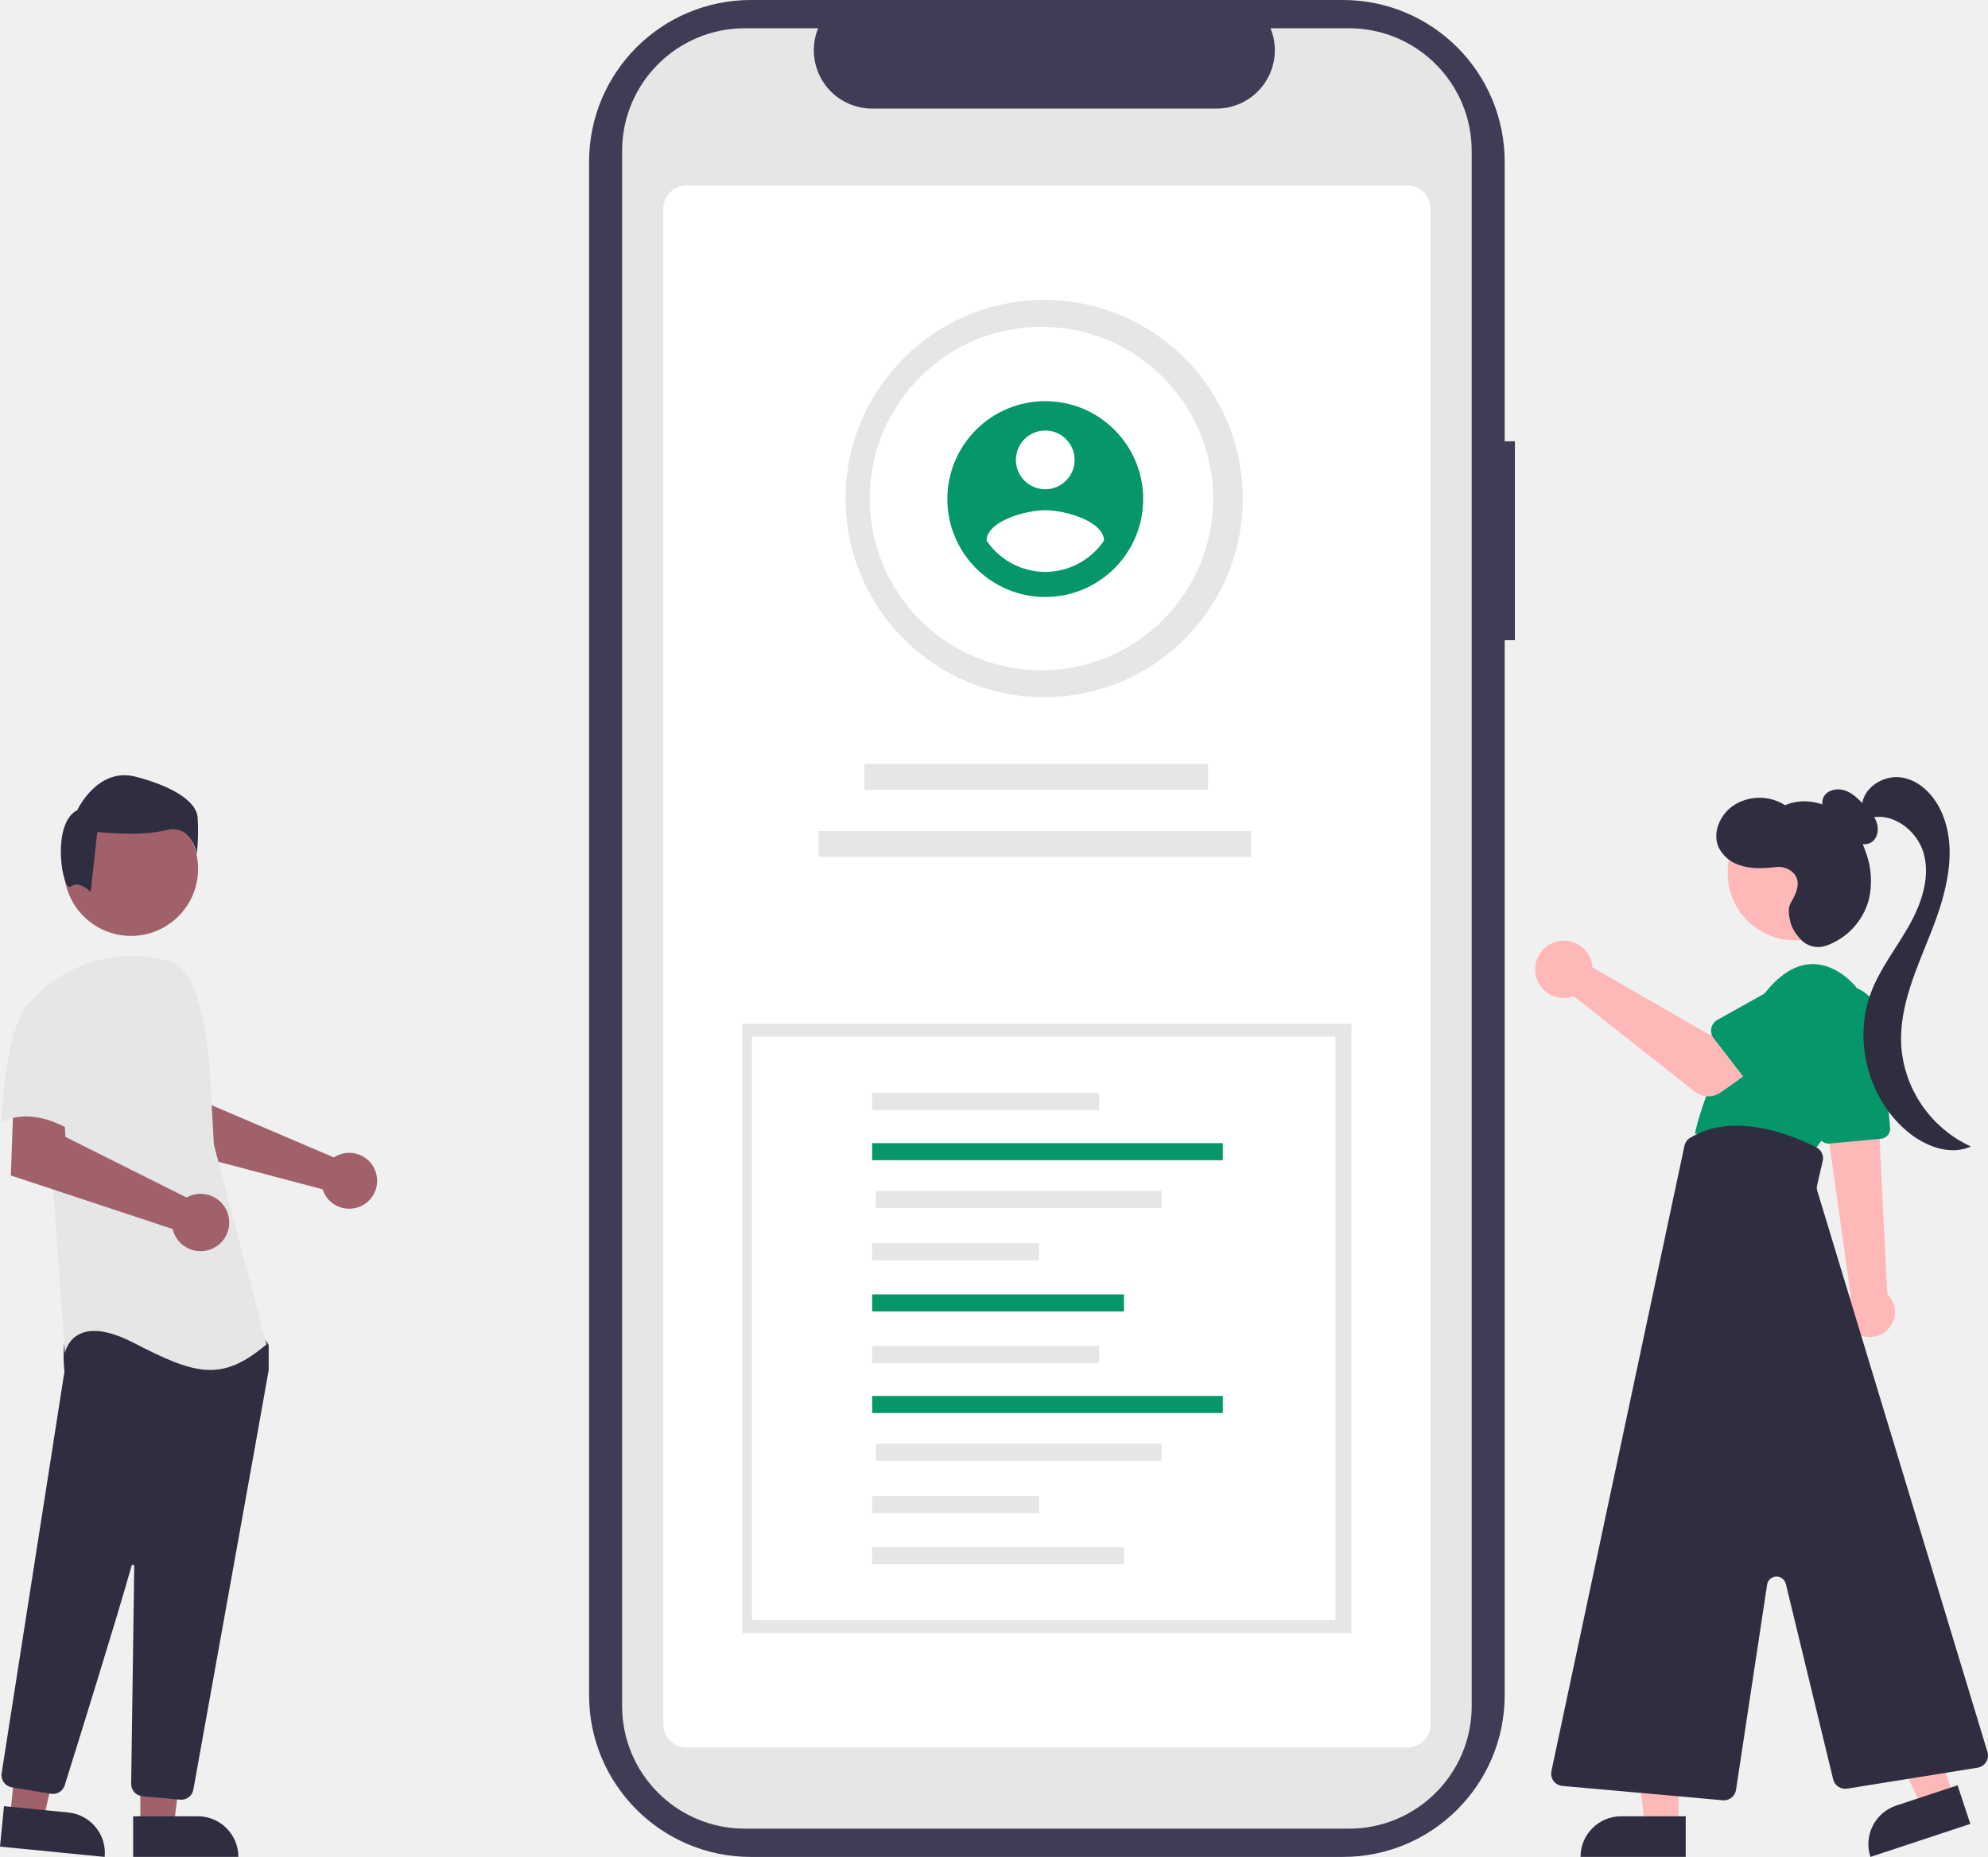
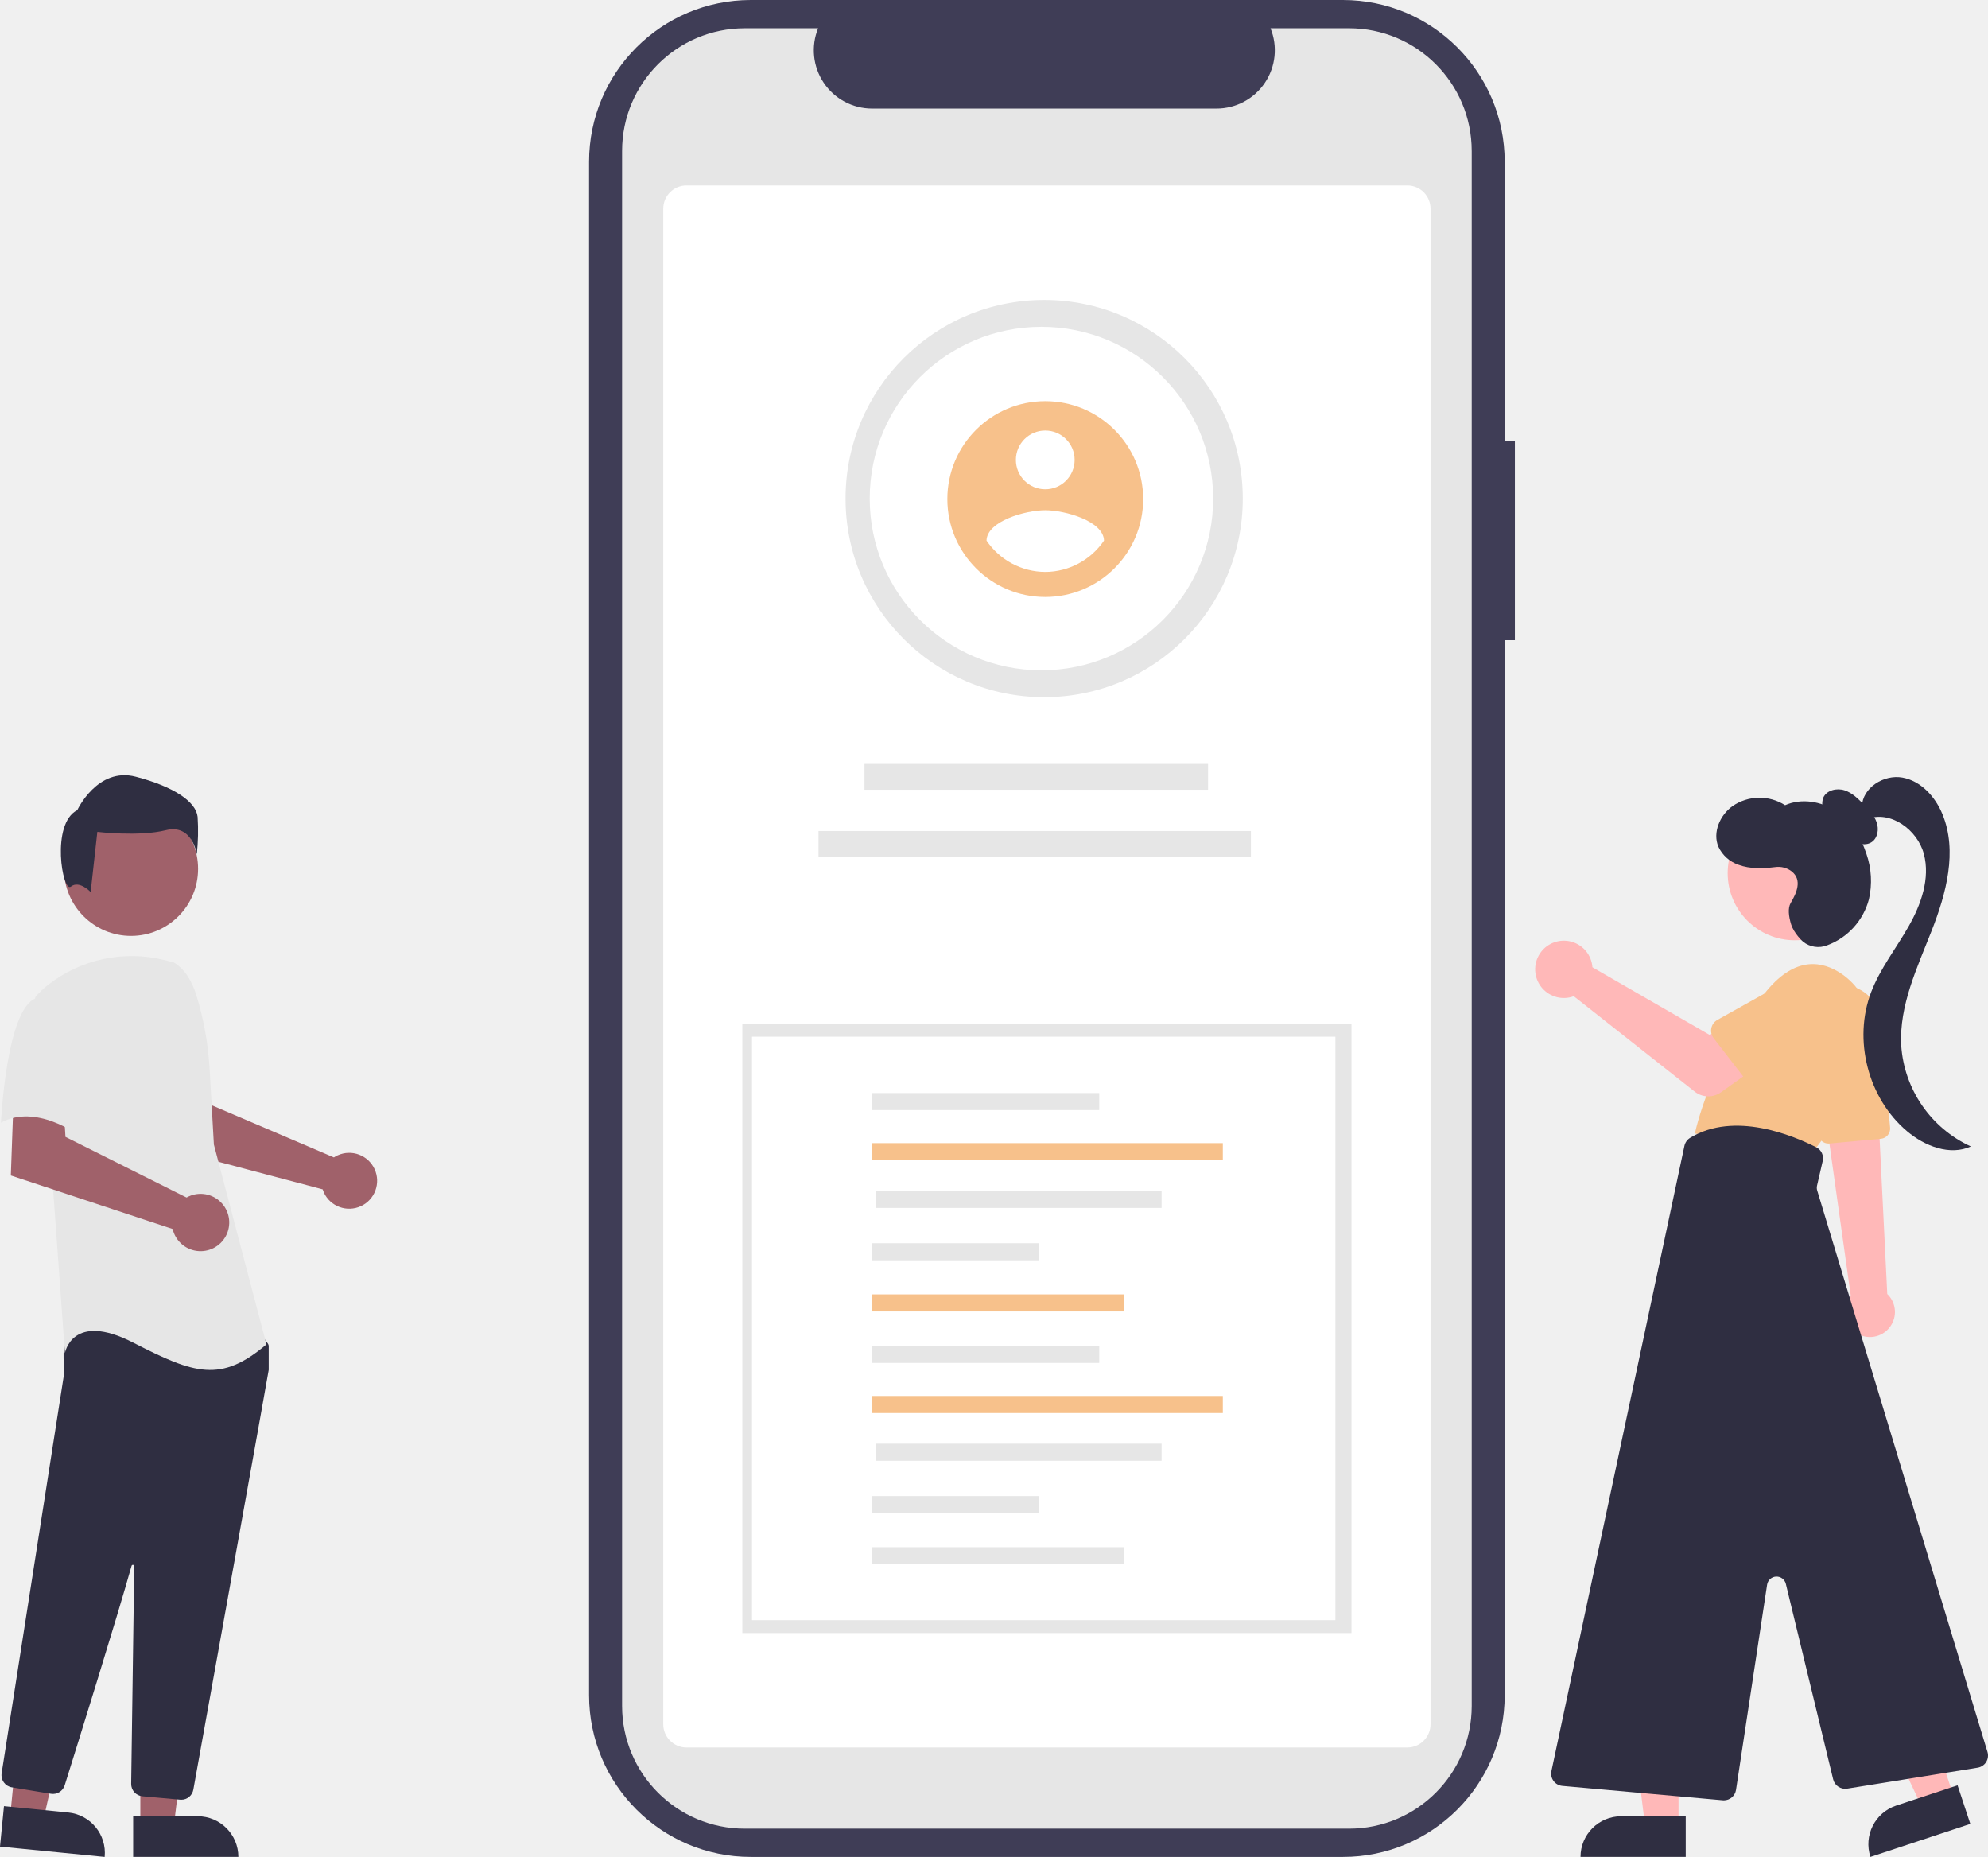
<svg xmlns="http://www.w3.org/2000/svg" data-name="Layer 1" width="728.082" height="680.001" viewBox="0 0 728.082 680.001">
  <path id="a55003b0-0446-4784-a3ce-c481a9759178-197" data-name="Path 339" d="M790.764,271.594h-3.736v-102.354a59.24,59.24,0,0,0-59.24-59.24h-216.846a59.24,59.24,0,0,0-59.24,59.24v561.521a59.24,59.24,0,0,0,59.24,59.24h216.85a59.24,59.24,0,0,0,59.24-59.24v-386.31h3.732Z" transform="translate(-235.959 -109.9995)" fill="#3f3d56" />
  <path id="ad332593-d547-4870-8db7-c0503e6eb31e-198" data-name="Path 340" d="M774.954,165.275v569.452a44.93,44.93,0,0,1-44.913,44.923h-221.306a44.937,44.937,0,0,1-44.941-44.928v-569.447a44.936,44.936,0,0,1,44.941-44.922h26.845a21.364,21.364,0,0,0,19.764,29.411h126.168a21.364,21.364,0,0,0,19.76-29.415h28.756a44.93,44.93,0,0,1,44.922,44.913Z" transform="translate(-235.959 -109.9995)" fill="#e6e6e6" />
  <path d="M751.374,749.925h-264a8.51,8.51,0,0,1-8.5-8.5v-555a8.51,8.51,0,0,1,8.5-8.5h264a8.51,8.51,0,0,1,8.5,8.5v555A8.51,8.51,0,0,1,751.374,749.925Z" transform="translate(-235.959 -109.9995)" fill="#fff" />
  <circle id="edacdc74-dfad-4c1d-939b-d6c7a98a2115" data-name="Ellipse 56" cx="382.415" cy="182.571" r="72.736" fill="#e6e6e6" />
  <circle id="aec4df6d-8b06-4bbe-8d40-2c8bcc37cf40" data-name="Ellipse 60" cx="381.415" cy="182.571" r="62.889" fill="#fff" />
-   <path id="b468b121-27e1-4684-879a-d4a6b6510a38-199" data-name="Path 341" d="M618.774,256.9a35.856,35.856,0,1,0,35.856,35.856,35.856,35.856,0,0,0-35.856-35.856Zm0,10.757a10.757,10.757,0,1,1-10.757,10.757,10.757,10.757,0,0,1,10.757-10.757Zm0,51.784a26.121,26.121,0,0,1-21.514-11.481c.172-7.171,14.342-11.119,21.514-11.119s21.341,3.948,21.514,11.119a26.164,26.164,0,0,1-21.514,11.484Z" transform="translate(-235.959 -109.9995)" fill="#059669" />
+   <path id="b468b121-27e1-4684-879a-d4a6b6510a38-199" data-name="Path 341" d="M618.774,256.9a35.856,35.856,0,1,0,35.856,35.856,35.856,35.856,0,0,0-35.856-35.856Zm0,10.757a10.757,10.757,0,1,1-10.757,10.757,10.757,10.757,0,0,1,10.757-10.757Zm0,51.784a26.121,26.121,0,0,1-21.514-11.481c.172-7.171,14.342-11.119,21.514-11.119s21.341,3.948,21.514,11.119a26.164,26.164,0,0,1-21.514,11.484Z" transform="translate(-235.959 -109.9995)" fill="#f7c18b" />
  <rect id="af237293-25a3-489f-aa06-65014690590a" data-name="Rectangle 26" x="316.605" y="279.75" width="125.838" height="9.458" fill="#e6e6e6" />
  <rect id="aecd757e-3845-4054-8ef4-8f3b3f1464a2" data-name="Rectangle 27" x="299.768" y="304.327" width="158.368" height="9.458" fill="#e6e6e6" />
  <rect id="a528162f-764e-4523-bc44-e6dc5465582a" data-name="Rectangle 25-2" x="271.868" y="374.923" width="223.094" height="223.094" fill="#e6e6e6" />
  <rect id="ac408f88-9589-4a26-924c-e7a781ddb6bc" data-name="Rectangle 25-3" x="275.415" y="379.643" width="213.655" height="213.655" fill="#fff" />
  <g id="be47c712-4ebf-4226-80ad-879612060a69" data-name="Group 22">
    <rect id="fadc6105-0551-448d-b6d9-436c4cc2b7a7" data-name="Rectangle 28" x="319.415" y="400.267" width="83.168" height="6.251" fill="#e6e6e6" />
-     <rect id="a4376b16-bb23-442d-8938-a8bcab4f190c" data-name="Rectangle 29" x="319.415" y="418.619" width="128.429" height="6.251" fill="#059669" />
+     <rect id="a4376b16-bb23-442d-8938-a8bcab4f190c" data-name="Rectangle 29" x="319.415" y="418.619" width="128.429" height="6.251" fill="#f7c18b" />
    <rect id="ae6c1c25-1aef-4af7-84b7-a99cb79f7c28" data-name="Rectangle 30" x="320.75" y="436.096" width="104.667" height="6.251" fill="#e6e6e6" />
    <rect id="ad31106a-9486-4fc6-9d92-2d07f7dcec19" data-name="Rectangle 31" x="319.415" y="455.272" width="61.103" height="6.251" fill="#e6e6e6" />
-     <rect id="e133e237-d12d-4331-8259-b0f1b7869d24" data-name="Rectangle 32" x="319.415" y="474.003" width="92.22" height="6.251" fill="#059669" />
+     <rect id="e133e237-d12d-4331-8259-b0f1b7869d24" data-name="Rectangle 32" x="319.415" y="474.003" width="92.22" height="6.251" fill="#f7c18b" />
    <rect id="a9ae706b-b3a6-4b62-8ac7-3a7f4cd0039d" data-name="Rectangle 38" x="319.415" y="492.851" width="83.168" height="6.251" fill="#e6e6e6" />
-     <rect id="bd082349-b2f2-4b60-be0c-57e16efac88b" data-name="Rectangle 39" x="319.415" y="511.202" width="128.429" height="6.251" fill="#059669" />
+     <rect id="bd082349-b2f2-4b60-be0c-57e16efac88b" data-name="Rectangle 39" x="319.415" y="511.202" width="128.429" height="6.251" fill="#f7c18b" />
    <rect id="ac0416d6-b57f-4bc7-9ff0-bb8dbe215cb0" data-name="Rectangle 40" x="320.75" y="528.679" width="104.667" height="6.251" fill="#e6e6e6" />
    <rect id="b9702d28-4113-492b-a4b0-dbfc92fa702e" data-name="Rectangle 41" x="319.415" y="547.856" width="61.103" height="6.251" fill="#e6e6e6" />
    <rect id="b41357bb-831a-49ca-b340-115c840dd657" data-name="Rectangle 42" x="319.415" y="566.587" width="92.22" height="6.251" fill="#e6e6e6" />
  </g>
  <g id="ac800076-fc8a-4256-a3b5-70e496d28429" data-name="Group 23">
    <path id="b13647df-bb42-4a02-9bba-2700c526619d-200" data-name="Path 385" d="M928.727,595.025a9.13,9.13,0,1,1-15.852-9.064q.031-.053.062-.106a9.826,9.826,0,0,1,.86-1.22l-7.68-54.74-.23-1.64-1.56-11.17-.23-1.61.85.04,14.88.68,3.99.18.5,10.19,2.83,57.29a9.118,9.118,0,0,1,1.58,11.17Z" transform="translate(-235.959 -109.9995)" fill="#ffb8b8" />
-     <path id="bd34735f-0976-456f-8e45-072b5e73a744-201" data-name="Path 386" d="M905.931,528.751l18.895-1.733a3.73,3.73,0,0,0,3.364-4.037l-3.5-39.292a14.326,14.326,0,0,0-28.538,2.548q.036.406.096.809l5.666,38.54a3.724,3.724,0,0,0,3.678,3.181A2.639,2.639,0,0,0,905.931,528.751Z" transform="translate(-235.959 -109.9995)" fill="#059669" />
-     <path id="f1e660d0-c56f-45d1-8714-e8a3d2ffeea9-202" data-name="Path 387" d="M920.253,497.008a26.316,26.316,0,0,0-9.679-30.288c-7.125-4.875-16.875-6.625-27.375,5.875-21,25-26.5,52.5-26.5,52.5l43,7S914.322,514.22,920.253,497.008Z" transform="translate(-235.959 -109.9995)" fill="#059669" />
+     <path id="bd34735f-0976-456f-8e45-072b5e73a744-201" data-name="Path 386" d="M905.931,528.751l18.895-1.733a3.73,3.73,0,0,0,3.364-4.037l-3.5-39.292a14.326,14.326,0,0,0-28.538,2.548q.036.406.096.809l5.666,38.54a3.724,3.724,0,0,0,3.678,3.181A2.639,2.639,0,0,0,905.931,528.751Z" transform="translate(-235.959 -109.9995)" fill="#f7c18b" />
+     <path id="f1e660d0-c56f-45d1-8714-e8a3d2ffeea9-202" data-name="Path 387" d="M920.253,497.008a26.316,26.316,0,0,0-9.679-30.288c-7.125-4.875-16.875-6.625-27.375,5.875-21,25-26.5,52.5-26.5,52.5l43,7S914.322,514.22,920.253,497.008Z" transform="translate(-235.959 -109.9995)" fill="#f7c18b" />
    <path id="eb60bd0b-2a6b-4db7-a453-977e2259822f-203" data-name="Path 388" d="M850.706,778.614h-12.26l-5.832-47.288h18.094Z" transform="translate(-235.959 -109.9995)" fill="#ffb8b8" />
    <path id="b4104c20-2c86-47e7-b6b0-d86d656d7ba2-204" data-name="Path 389" d="M814.805,789.997h38.531v-14.887h-23.644a14.887,14.887,0,0,0-14.887,14.887Z" transform="translate(-235.959 -109.9995)" fill="#2f2e41" />
    <path id="b4e48bf6-fea8-48c3-adaa-b392a855b3f6-205" data-name="Path 390" d="M951.5,767.921l-11.64,3.848-20.38-43.068,17.18-5.679Z" transform="translate(-235.959 -109.9995)" fill="#ffb8b8" />
    <path id="a6908023-9fbc-48a9-be4c-c86c0c45ebaf-206" data-name="Path 391" d="M920.983,789.997l36.584-12.092-4.672-14.135-22.45,7.42a14.887,14.887,0,0,0-9.463,18.807Z" transform="translate(-235.959 -109.9995)" fill="#2f2e41" />
    <circle id="a687fec6-02c9-4040-89ed-32d713123e7f" data-name="Ellipse 65" cx="657.301" cy="319.761" r="24.561" fill="#ffb8b8" />
    <path id="badfc474-5669-4d61-bc01-f70cc92406de-207" data-name="Path 392" d="M871.755,765.451l11.385-75.145a3.5,3.5,0,0,1,6.862-.3l17.338,71.612a4.533,4.533,0,0,0,5.088,3.385l47.825-7.686a4.5,4.5,0,0,0,3.593-5.75l-62.361-205.6a3.5,3.5,0,0,1-.061-1.8l2.076-9a4.484,4.484,0,0,0-2.327-5.014c-8.492-4.333-30-13.341-46.231-3.474a4.551,4.551,0,0,0-2.079,2.927l-48.716,228.97a4.5,4.5,0,0,0,4,5.419l58.757,5.262q.2.018.4.018a4.508,4.508,0,0,0,4.448-3.825Z" transform="translate(-235.959 -109.9995)" fill="#2f2e41" />
    <path id="eb685785-93ca-4296-839e-b201e57ae5bb-208" data-name="Path 393" d="M909.546,412.407a18.58,18.58,0,0,1-4.855-4.22,6.3,6.3,0,0,1-.97-6.1c1.241-2.738,4.928-3.6,7.786-2.671s5.065,3.172,7.153,5.333c1.839,1.9,3.731,3.892,4.6,6.391s.424,5.668-1.746,7.185c-2.13,1.488-5.192.879-7.24-.719s-3.316-3.97-4.525-6.27Z" transform="translate(-235.959 -109.9995)" fill="#2f2e41" />
    <path id="a7ccb8bb-f2b9-4447-b454-9c546e399f41-209" data-name="Path 394" d="M917.865,405.409c.136-6.92,8.024-11.883,14.837-10.656s12.049,7.035,14.67,13.441c5.538,13.535,1.381,28.979-3.955,42.6s-11.94,27.439-11.161,42.043a43.925,43.925,0,0,0,25.515,37c-7.688,3.485-16.878-.115-23.339-5.548-14.348-12.065-19.886-33.546-13.161-51.044,3.317-8.631,9.163-16.015,13.727-24.056s7.913-17.518,5.556-26.459-12.385-16.179-20.958-12.72Z" transform="translate(-235.959 -109.9995)" fill="#2f2e41" />
    <path id="bd42e2a1-f38b-413b-b655-cc202f14f4c1-210" data-name="Path 395" d="M891.787,440.659c2.141-3.618,4.3-8.368.388-11.531a8.064,8.064,0,0,0-6.05-1.6c-4.412.532-9.217.751-13.488-.852a12.644,12.644,0,0,1-7.335-6.591c-2.2-5.224.556-11.572,5.165-14.874a17.4,17.4,0,0,1,19.258-.341c5.97-2.637,13.213-1.464,18.637,2.166s9.135,9.443,11.151,15.65a30.206,30.206,0,0,1,.923,16.615,24.692,24.692,0,0,1-15.316,16.879,8.892,8.892,0,0,1-8.782-1.3s-3.385-2.955-4.444-6.514C891.079,445.629,890.644,442.592,891.787,440.659Z" transform="translate(-235.959 -109.9995)" fill="#2f2e41" />
    <path id="a0cecca8-8fe0-4420-9365-651f9eef8dd5-211" data-name="Path 397" d="M818.925,462.575a10.524,10.524,0,0,1,.239,1.64l42.957,24.782,10.441-6.011,11.131,14.572-17.45,12.438a8,8,0,0,1-9.6-.234l-44.3-34.946a10.5,10.5,0,1,1,6.576-12.241Z" transform="translate(-235.959 -109.9995)" fill="#ffb8b8" />
-     <path id="b21f2b01-13d8-4bae-8637-c810de2f9faf-212" data-name="Path 398" d="M863.558,490.171l13.884,17.994a4.5,4.5,0,0,0,6.8.373l15.717-16.321a12.5,12.5,0,0,0-14.926-20.056q-.204.152-.401.312l-19.712,11.022a4.5,4.5,0,0,0-1.365,6.676Z" transform="translate(-235.959 -109.9995)" fill="#059669" />
+     <path id="b21f2b01-13d8-4bae-8637-c810de2f9faf-212" data-name="Path 398" d="M863.558,490.171l13.884,17.994a4.5,4.5,0,0,0,6.8.373l15.717-16.321a12.5,12.5,0,0,0-14.926-20.056q-.204.152-.401.312l-19.712,11.022a4.5,4.5,0,0,0-1.365,6.676Z" transform="translate(-235.959 -109.9995)" fill="#f7c18b" />
  </g>
  <g id="b22d1c68-5a77-444f-a5cc-3f82f20a89dd" data-name="Group 24">
    <path id="e5b1612b-0075-49ae-a43a-e875f9772667-213" data-name="Path 552" d="M359.66,533.056a10.091,10.091,0,0,0-1.411.787l-44.852-19.143-1.6-11.815-17.922-.11,1.059,27.1,59.2,15.658a10.606,10.606,0,0,0,.448,1.208,10.235,10.235,0,1,0,5.079-13.682Z" transform="translate(-235.959 -109.9995)" fill="#a0616a" />
    <path id="aa9c986c-d78a-4457-b2bb-b0791fabccea-214" data-name="Path 553" d="M287.357,778.615h12.26l5.832-47.288h-18.094Z" transform="translate(-235.959 -109.9995)" fill="#a0616a" />
    <path id="b210f84f-9c85-4cf8-a59b-65b7d4fb35d0-215" data-name="Path 554" d="M308.374,775.112h-23.644v14.882h38.531a14.887,14.887,0,0,0-14.887-14.887h-0Z" transform="translate(-235.959 -109.9995)" fill="#2f2e41" />
    <path id="f66096e0-a946-448d-a2e8-3cde5fe284ed-216" data-name="Path 555" d="M239.677,775.152l12.2,1.2,10.441-46.488-18.007-1.769Z" transform="translate(-235.959 -109.9995)" fill="#a0616a" />
    <path id="fcefb2c9-d6d5-4bec-a5f5-cc8066a5bb74-217" data-name="Path 556" d="M260.944,773.728,237.418,771.411,235.959,786.224l38.337,3.776A14.884,14.884,0,0,0,260.943,773.728Z" transform="translate(-235.959 -109.9995)" fill="#2f2e41" />
    <circle id="b1d8892c-f39d-4126-8224-86b256c1ff9d" data-name="Ellipse 84" cx="47.985" cy="318.169" r="24.561" fill="#a0616a" />
    <path id="ac2d3eab-b9a5-4eb5-9d63-fe405943fbfc-218" data-name="Path 557" d="M302.357,769.053a4.471,4.471,0,0,0,4.415-3.7c6.341-35.219,27.088-150.4,27.584-153.593a1.416,1.416,0,0,0,.016-.222v-8.588a1.489,1.489,0,0,0-.279-.872l-2.74-3.838a1.479,1.479,0,0,0-1.144-.625c-15.622-.732-66.784-2.879-69.256.209h0c-2.482,3.1-1.6,12.507-1.4,14.36l-.01.193-22.985,147a4.512,4.512,0,0,0,3.715,5.135l14.356,2.365a4.521,4.521,0,0,0,5.025-3.093c4.44-14.188,19.329-61.918,24.489-80.387a.5.5,0,0,1,.981.139c-.258,17.606-.881,62.523-1.1,78.037l-.023,1.671a4.518,4.518,0,0,0,4.093,4.536l13.843,1.254A4.174,4.174,0,0,0,302.357,769.053Z" transform="translate(-235.959 -109.9995)" fill="#2f2e41" />
    <path id="bbed60f3-1a89-4078-91d7-bc96163e326a-219" data-name="Path 99" d="M299.532,462.387c4.286,2.548,6.851,7.23,8.323,12a113.686,113.686,0,0,1,4.884,27.159l1.556,27.6,19.255,73.17c-16.689,14.121-26.315,10.911-48.781-.639s-25.032,3.851-25.032,3.851l-4.492-62.258-6.418-68.032a30.172,30.172,0,0,1,4.862-4.674,49.659,49.659,0,0,1,42.442-9Z" transform="translate(-235.959 -109.9995)" fill="#e6e6e6" />
    <path id="ff536e95-7831-431c-8ca8-0e166a93b4bb-220" data-name="Path 558" d="M305.786,547.833a10.528,10.528,0,0,0-1.5.7l-44.35-22.2-.736-12.026-18.294-1.261-.98,27.413,59.266,19.6a10.5,10.5,0,1,0,6.593-12.232Z" transform="translate(-235.959 -109.9995)" fill="#a0616a" />
    <path id="ed99b844-bab2-4090-afff-3e8d6994d5eb-221" data-name="Path 101" d="M249.147,475.545c-10.911,3.851-12.834,45.574-12.834,45.574,12.837-7.06,28.241,4.493,28.241,4.493s3.209-10.912,7.06-25.032a24.53,24.53,0,0,0-5.134-23.106S260.059,471.692,249.147,475.545Z" transform="translate(-235.959 -109.9995)" fill="#e6e6e6" />
    <path id="a410275c-d14b-4b59-9c0e-be849f4d4fe2-222" data-name="Path 102" d="M261.926,434.664c3.06-2.448,7.235,2,7.235,2l2.448-22.031s15.3,1.833,25.094-.612,11.323,8.875,11.323,8.875a78.584,78.584,0,0,0,.306-13.771c-.612-5.508-8.568-11.017-22.645-14.689s-21.421,12.241-21.421,12.241C254.468,411.572,258.862,437.113,261.926,434.664Z" transform="translate(-235.959 -109.9995)" fill="#2f2e41" />
  </g>
</svg>
